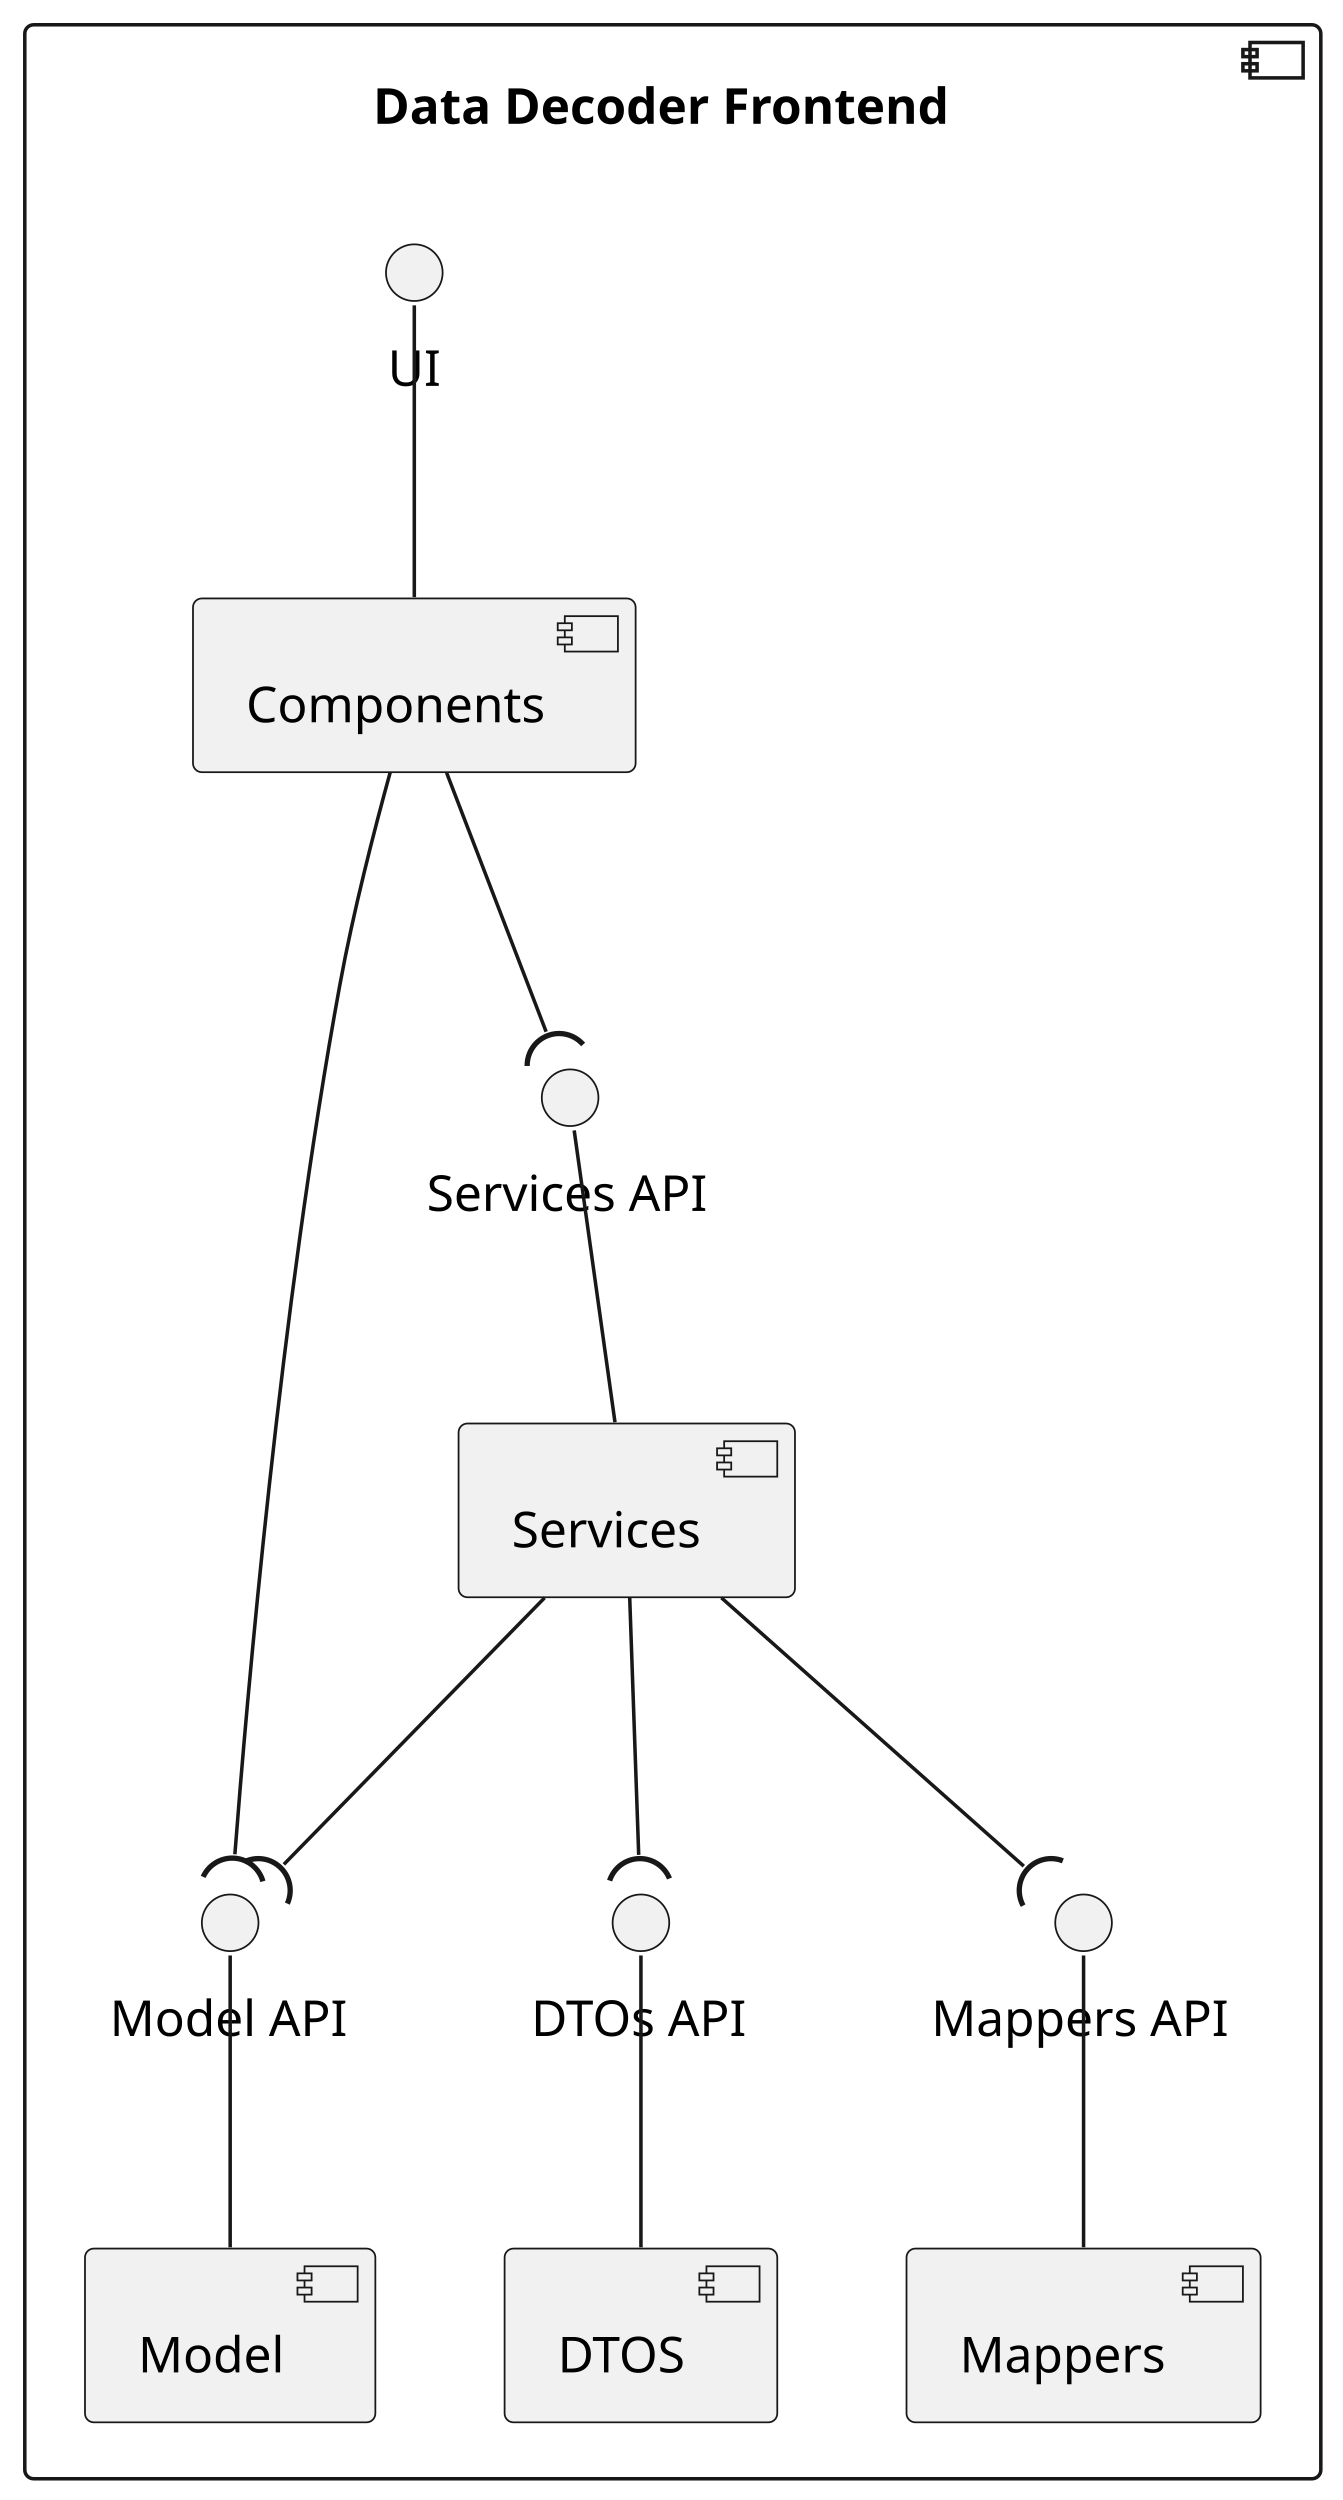
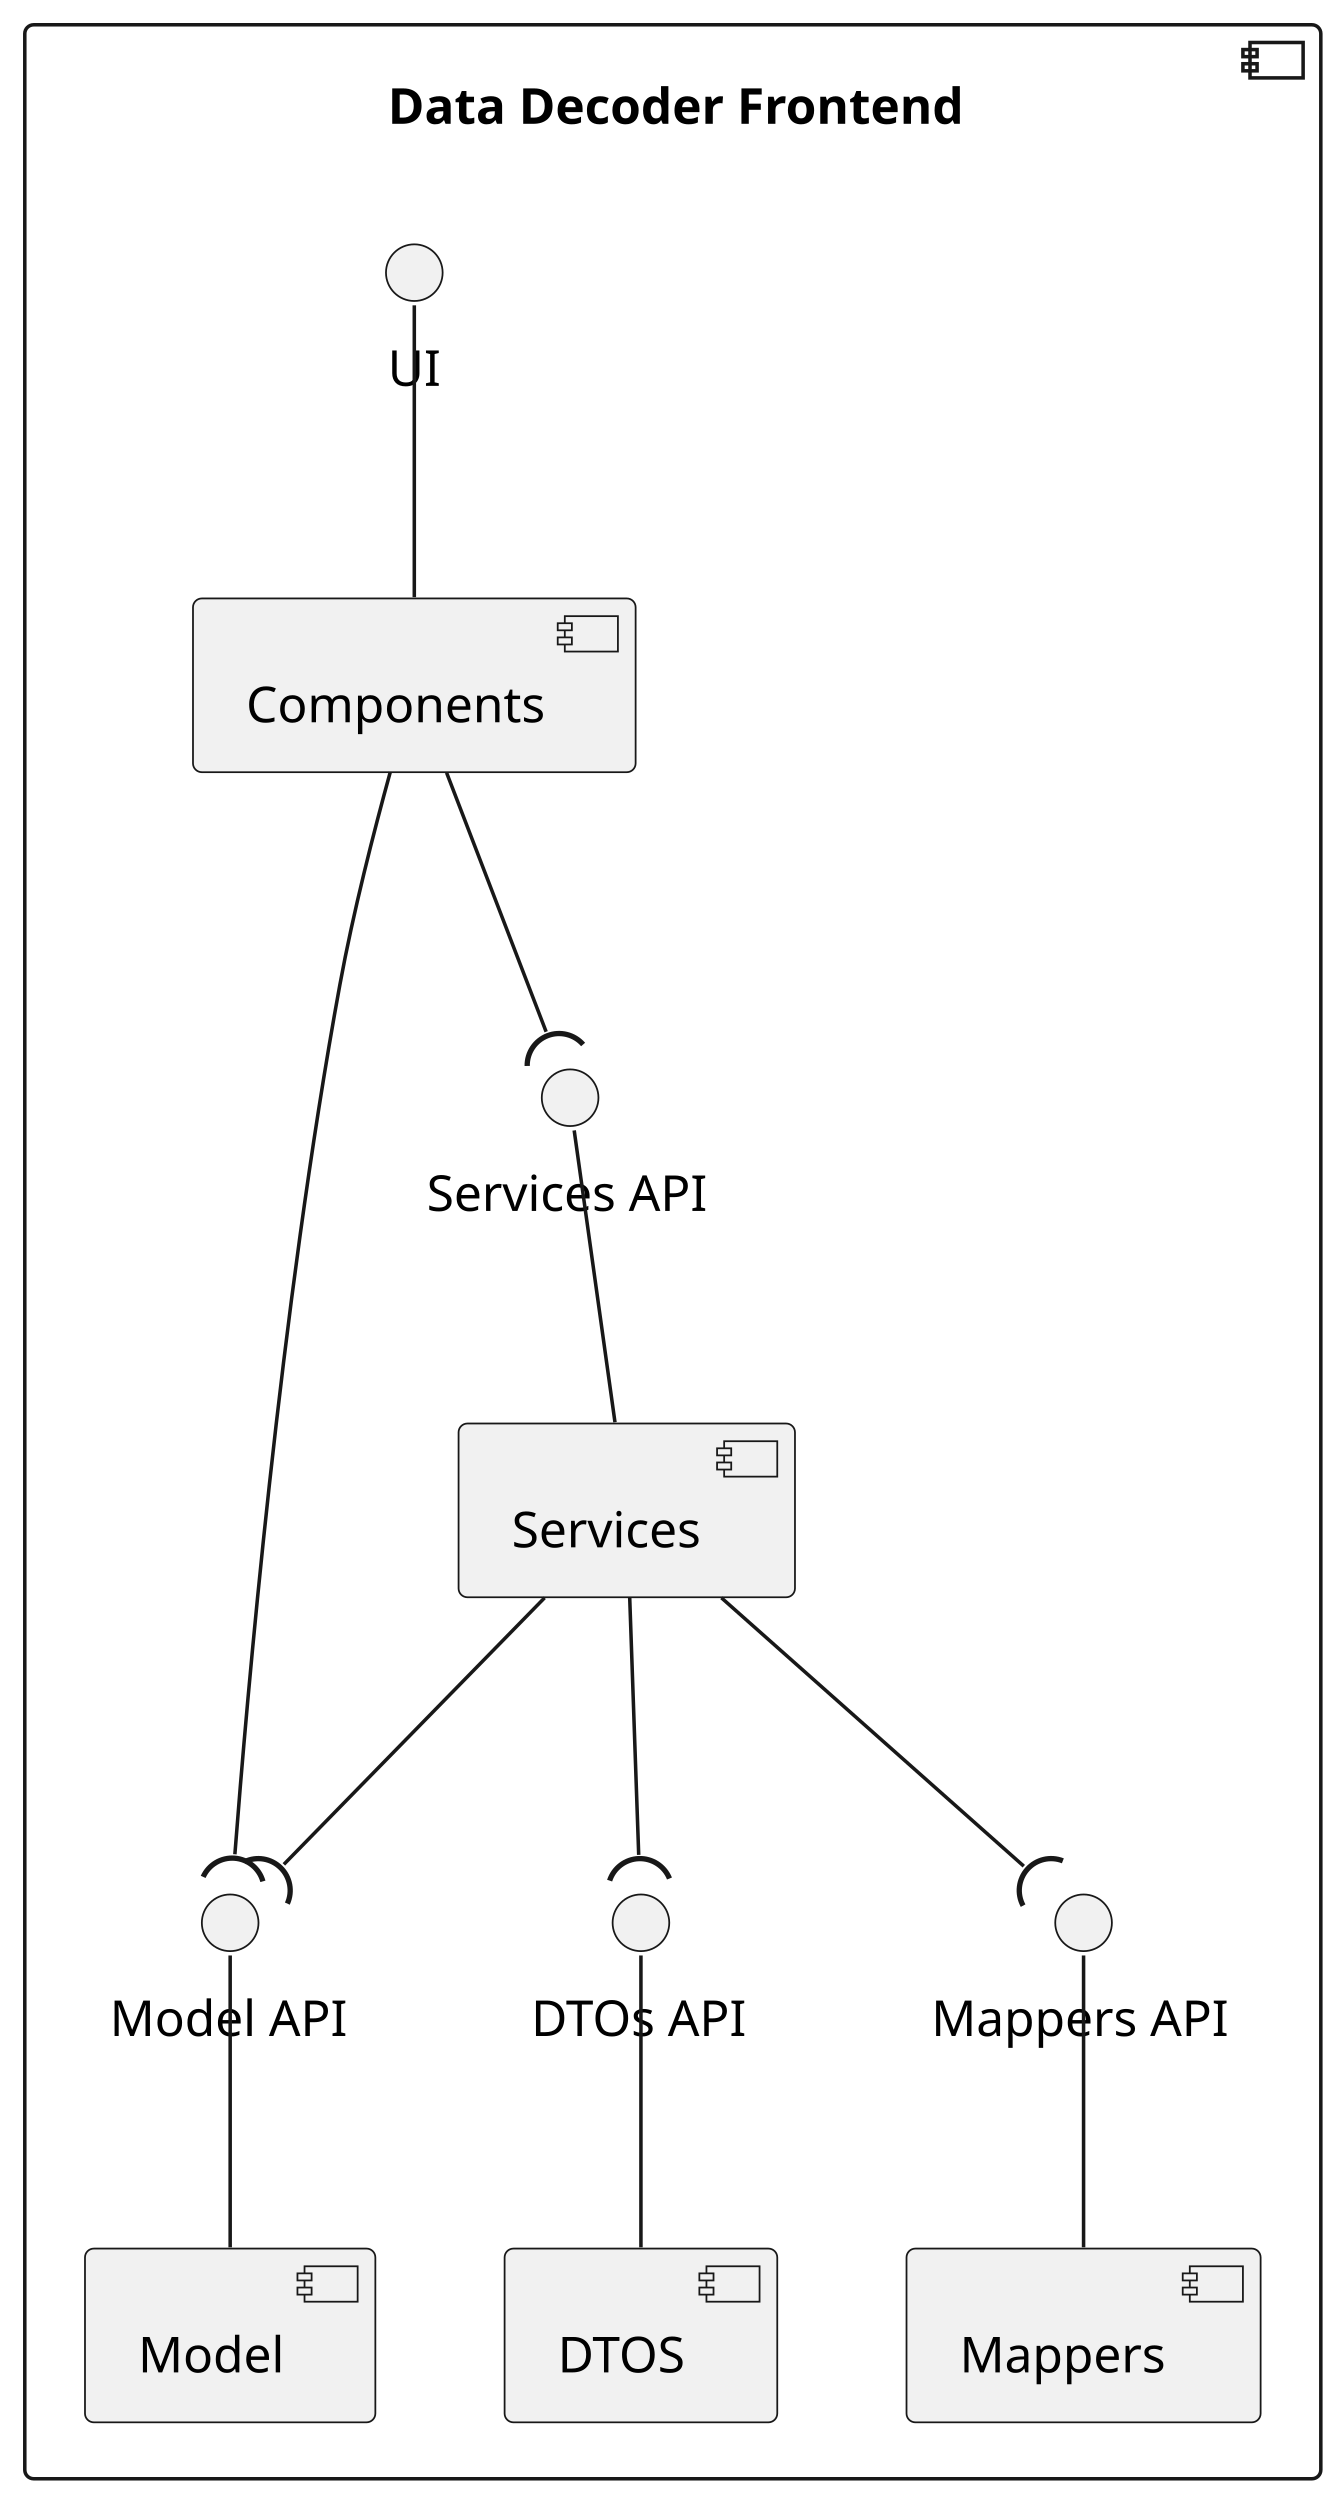
<svg xmlns="http://www.w3.org/2000/svg" contentStyleType="text/css" height="706px" preserveAspectRatio="none" style="width:379px;height:706px;background:#FFFFFF;" version="1.1" viewBox="0 0 379 706" width="379px" zoomAndPan="magnify">
  <defs />
  <g>
    <g id="cluster_Data Decoder Frontend">
      <rect height="693" rx="2.5" ry="2.5" style="stroke:#181818;stroke-width:1.0;fill:none;" width="366" x="7" y="7" />
      <rect height="10" style="stroke:#181818;stroke-width:1.0;fill:none;" width="15" x="353" y="12" />
      <rect height="2" style="stroke:#181818;stroke-width:1.0;fill:none;" width="4" x="351" y="14" />
      <rect height="2" style="stroke:#181818;stroke-width:1.0;fill:none;" width="4" x="351" y="18" />
-       <text fill="#000000" font-family="sans-serif" font-size="14" font-weight="bold" lengthAdjust="spacing" textLength="169.312" x="105.344" y="34.966">Data Decoder Frontend</text>
+       <text fill="#000000" font-family="sans-serif" font-size="14" font-weight="bold" lengthAdjust="spacing" textLength="161" x="109.5" y="34.966">Data Decoder Frontend</text>
    </g>
    <g id="elem_COMP">
      <rect fill="#F1F1F1" height="49.068" rx="2.5" ry="2.5" style="stroke:#181818;stroke-width:0.5;" width="125" x="54.5" y="169" />
      <rect fill="#F1F1F1" height="10" style="stroke:#181818;stroke-width:0.5;" width="15" x="159.5" y="174" />
      <rect fill="#F1F1F1" height="2" style="stroke:#181818;stroke-width:0.5;" width="4" x="157.5" y="176" />
      <rect fill="#F1F1F1" height="2" style="stroke:#181818;stroke-width:0.5;" width="4" x="157.5" y="180" />
      <text fill="#000000" font-family="sans-serif" font-size="14" lengthAdjust="spacing" textLength="85" x="69.5" y="203.966">Components</text>
    </g>
    <g id="elem_DTO">
      <rect fill="#F1F1F1" height="49.068" rx="2.5" ry="2.5" style="stroke:#181818;stroke-width:0.5;" width="77" x="142.5" y="635" />
      <rect fill="#F1F1F1" height="10" style="stroke:#181818;stroke-width:0.5;" width="15" x="199.5" y="640" />
      <rect fill="#F1F1F1" height="2" style="stroke:#181818;stroke-width:0.5;" width="4" x="197.5" y="642" />
      <rect fill="#F1F1F1" height="2" style="stroke:#181818;stroke-width:0.5;" width="4" x="197.5" y="646" />
      <text fill="#000000" font-family="sans-serif" font-size="14" lengthAdjust="spacing" textLength="37" x="157.5" y="669.966">DTOS</text>
    </g>
    <g id="elem_MAP">
      <rect fill="#F1F1F1" height="49.068" rx="2.5" ry="2.5" style="stroke:#181818;stroke-width:0.5;" width="100" x="256" y="635" />
      <rect fill="#F1F1F1" height="10" style="stroke:#181818;stroke-width:0.5;" width="15" x="336" y="640" />
      <rect fill="#F1F1F1" height="2" style="stroke:#181818;stroke-width:0.5;" width="4" x="334" y="642" />
      <rect fill="#F1F1F1" height="2" style="stroke:#181818;stroke-width:0.5;" width="4" x="334" y="646" />
      <text fill="#000000" font-family="sans-serif" font-size="14" lengthAdjust="spacing" textLength="60" x="271" y="669.966">Mappers</text>
    </g>
    <g id="elem_MOD">
      <rect fill="#F1F1F1" height="49.068" rx="2.5" ry="2.5" style="stroke:#181818;stroke-width:0.5;" width="82" x="24" y="635" />
      <rect fill="#F1F1F1" height="10" style="stroke:#181818;stroke-width:0.5;" width="15" x="86" y="640" />
      <rect fill="#F1F1F1" height="2" style="stroke:#181818;stroke-width:0.5;" width="4" x="84" y="642" />
      <rect fill="#F1F1F1" height="2" style="stroke:#181818;stroke-width:0.5;" width="4" x="84" y="646" />
      <text fill="#000000" font-family="sans-serif" font-size="14" lengthAdjust="spacing" textLength="42" x="39" y="669.966">Model</text>
    </g>
    <g id="elem_SERV">
      <rect fill="#F1F1F1" height="49.068" rx="2.5" ry="2.5" style="stroke:#181818;stroke-width:0.5;" width="95" x="129.5" y="402" />
      <rect fill="#F1F1F1" height="10" style="stroke:#181818;stroke-width:0.5;" width="15" x="204.5" y="407" />
      <rect fill="#F1F1F1" height="2" style="stroke:#181818;stroke-width:0.5;" width="4" x="202.5" y="409" />
      <rect fill="#F1F1F1" height="2" style="stroke:#181818;stroke-width:0.5;" width="4" x="202.5" y="413" />
      <text fill="#000000" font-family="sans-serif" font-size="14" lengthAdjust="spacing" textLength="55" x="144.5" y="436.966">Services</text>
    </g>
    <g id="elem_COMP_API">
      <ellipse cx="117" cy="77" fill="#F1F1F1" rx="8" ry="8" style="stroke:#181818;stroke-width:0.5;" />
      <text fill="#000000" font-family="sans-serif" font-size="14" lengthAdjust="spacing" textLength="15" x="109.5" y="108.966">UI</text>
    </g>
    <g id="elem_DTO_API">
      <ellipse cx="181" cy="543" fill="#F1F1F1" rx="8" ry="8" style="stroke:#181818;stroke-width:0.5;" />
      <text fill="#000000" font-family="sans-serif" font-size="14" lengthAdjust="spacing" textLength="62" x="150" y="574.966">DTOs API</text>
    </g>
    <g id="elem_MAP_API">
      <ellipse cx="306" cy="543" fill="#F1F1F1" rx="8" ry="8" style="stroke:#181818;stroke-width:0.5;" />
      <text fill="#000000" font-family="sans-serif" font-size="14" lengthAdjust="spacing" textLength="86" x="263" y="574.966">Mappers API</text>
    </g>
    <g id="elem_MOD_API">
      <ellipse cx="65" cy="543" fill="#F1F1F1" rx="8" ry="8" style="stroke:#181818;stroke-width:0.5;" />
      <text fill="#000000" font-family="sans-serif" font-size="14" lengthAdjust="spacing" textLength="68" x="31" y="574.966">Model API</text>
    </g>
    <g id="elem_SERV_API">
      <ellipse cx="161" cy="310" fill="#F1F1F1" rx="8" ry="8" style="stroke:#181818;stroke-width:0.5;" />
      <text fill="#000000" font-family="sans-serif" font-size="14" lengthAdjust="spacing" textLength="81" x="120.5" y="341.966">Services API</text>
    </g>
    <g id="link_COMP_API_COMP">
      <path d="M117,86.23 C117,103.26 117,142.89 117,168.65 " fill="none" id="COMP_API-COMP" style="stroke:#181818;stroke-width:1.0;" />
    </g>
    <g id="link_DTO_API_DTO">
      <path d="M181,552.23 C181,569.26 181,608.89 181,634.65 " fill="none" id="DTO_API-DTO" style="stroke:#181818;stroke-width:1.0;" />
    </g>
    <g id="link_MAP_API_MAP">
      <path d="M306,552.23 C306,569.26 306,608.89 306,634.65 " fill="none" id="MAP_API-MAP" style="stroke:#181818;stroke-width:1.0;" />
    </g>
    <g id="link_MOD_API_MOD">
      <path d="M65,552.23 C65,569.26 65,608.89 65,634.65 " fill="none" id="MOD_API-MOD" style="stroke:#181818;stroke-width:1.0;" />
    </g>
    <g id="link_SERV_API_SERV">
      <path d="M162.15,319.23 C164.53,336.26 170.07,375.89 173.67,401.65 " fill="none" id="SERV_API-SERV" style="stroke:#181818;stroke-width:1.0;" />
    </g>
    <g id="link_SERV_DTO_API">
      <path d="M177.83,451.22 C178.58,472.8 179.68,504.18 180.37,523.82 " fill="none" id="SERV-to-DTO_API" style="stroke:#181818;stroke-width:1.0;" />
      <path d="M189.062,530.491 A9,9 0 0 0 172.158 531.096" fill="none" style="stroke:#181818;stroke-width:1.5;" />
    </g>
    <g id="link_COMP_MOD_API">
      <path d="M110.2,218.08 C105.62,234.7 99.75,257.56 96,278 C79.2,369.47 69.64,480.53 66.33,523.65 " fill="none" id="COMP-to-MOD_API" style="stroke:#181818;stroke-width:1.0;" />
      <path d="M74.243,531.289 A9,9 0 0 0 57.375 530.032" fill="none" style="stroke:#181818;stroke-width:1.5;" />
    </g>
    <g id="link_SERV_MOD_API">
      <path d="M153.79,451.22 C131.7,473.81 99.1,507.13 80.16,526.5 " fill="none" id="SERV-to-MOD_API" style="stroke:#181818;stroke-width:1.0;" />
      <path d="M81.148,537.583 A9,9 0 0 0 69.056 525.756" fill="none" style="stroke:#181818;stroke-width:1.5;" />
    </g>
    <g id="link_SERV_MAP_API">
      <path d="M203.73,451.22 C229.4,474.01 267.39,507.73 289.12,527.01 " fill="none" id="SERV-to-MAP_API" style="stroke:#181818;stroke-width:1.0;" />
      <path d="M300.151,525.501 A9,9 0 0 0 288.924 538.153" fill="none" style="stroke:#181818;stroke-width:1.5;" />
    </g>
    <g id="link_COMP_SERV_API">
      <path d="M126.12,218.22 C134.48,240 146.69,271.77 154.23,291.37 " fill="none" id="COMP-to-SERV_API" style="stroke:#181818;stroke-width:1.0;" />
      <path d="M164.673,294.966 A9,9 0 0 0 148.881 301.026" fill="none" style="stroke:#181818;stroke-width:1.5;" />
    </g>
  </g>
</svg>
